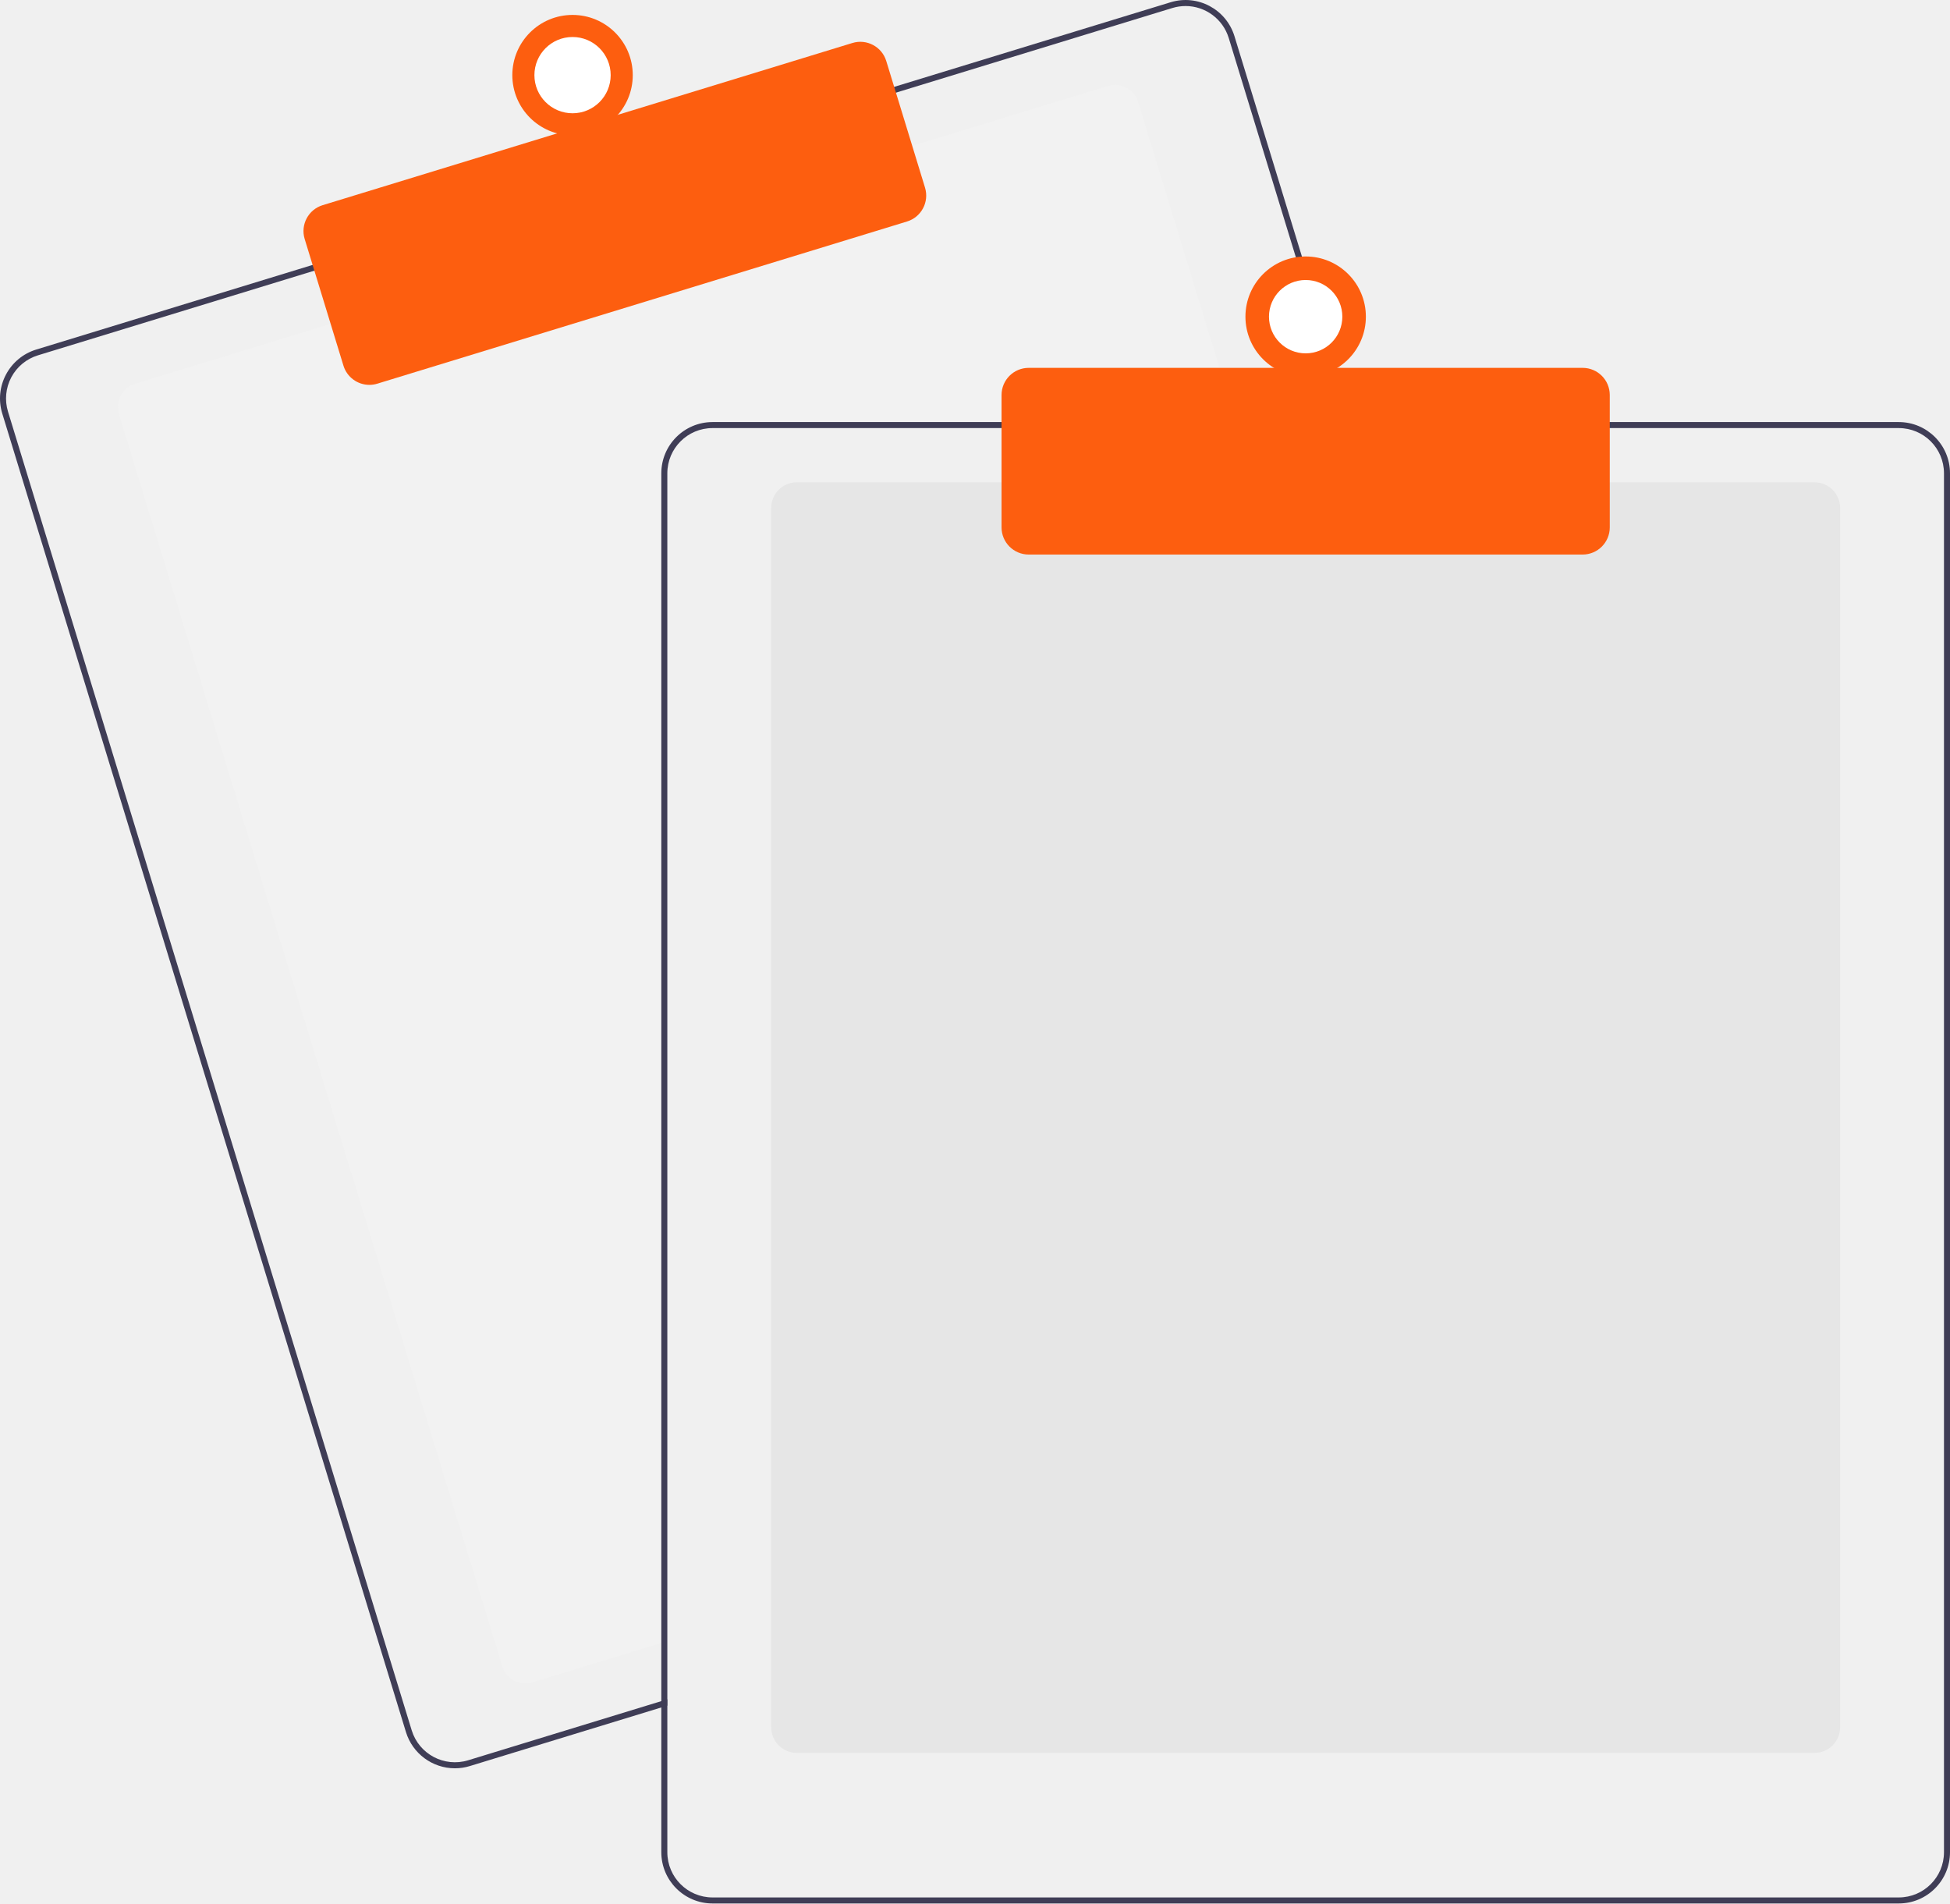
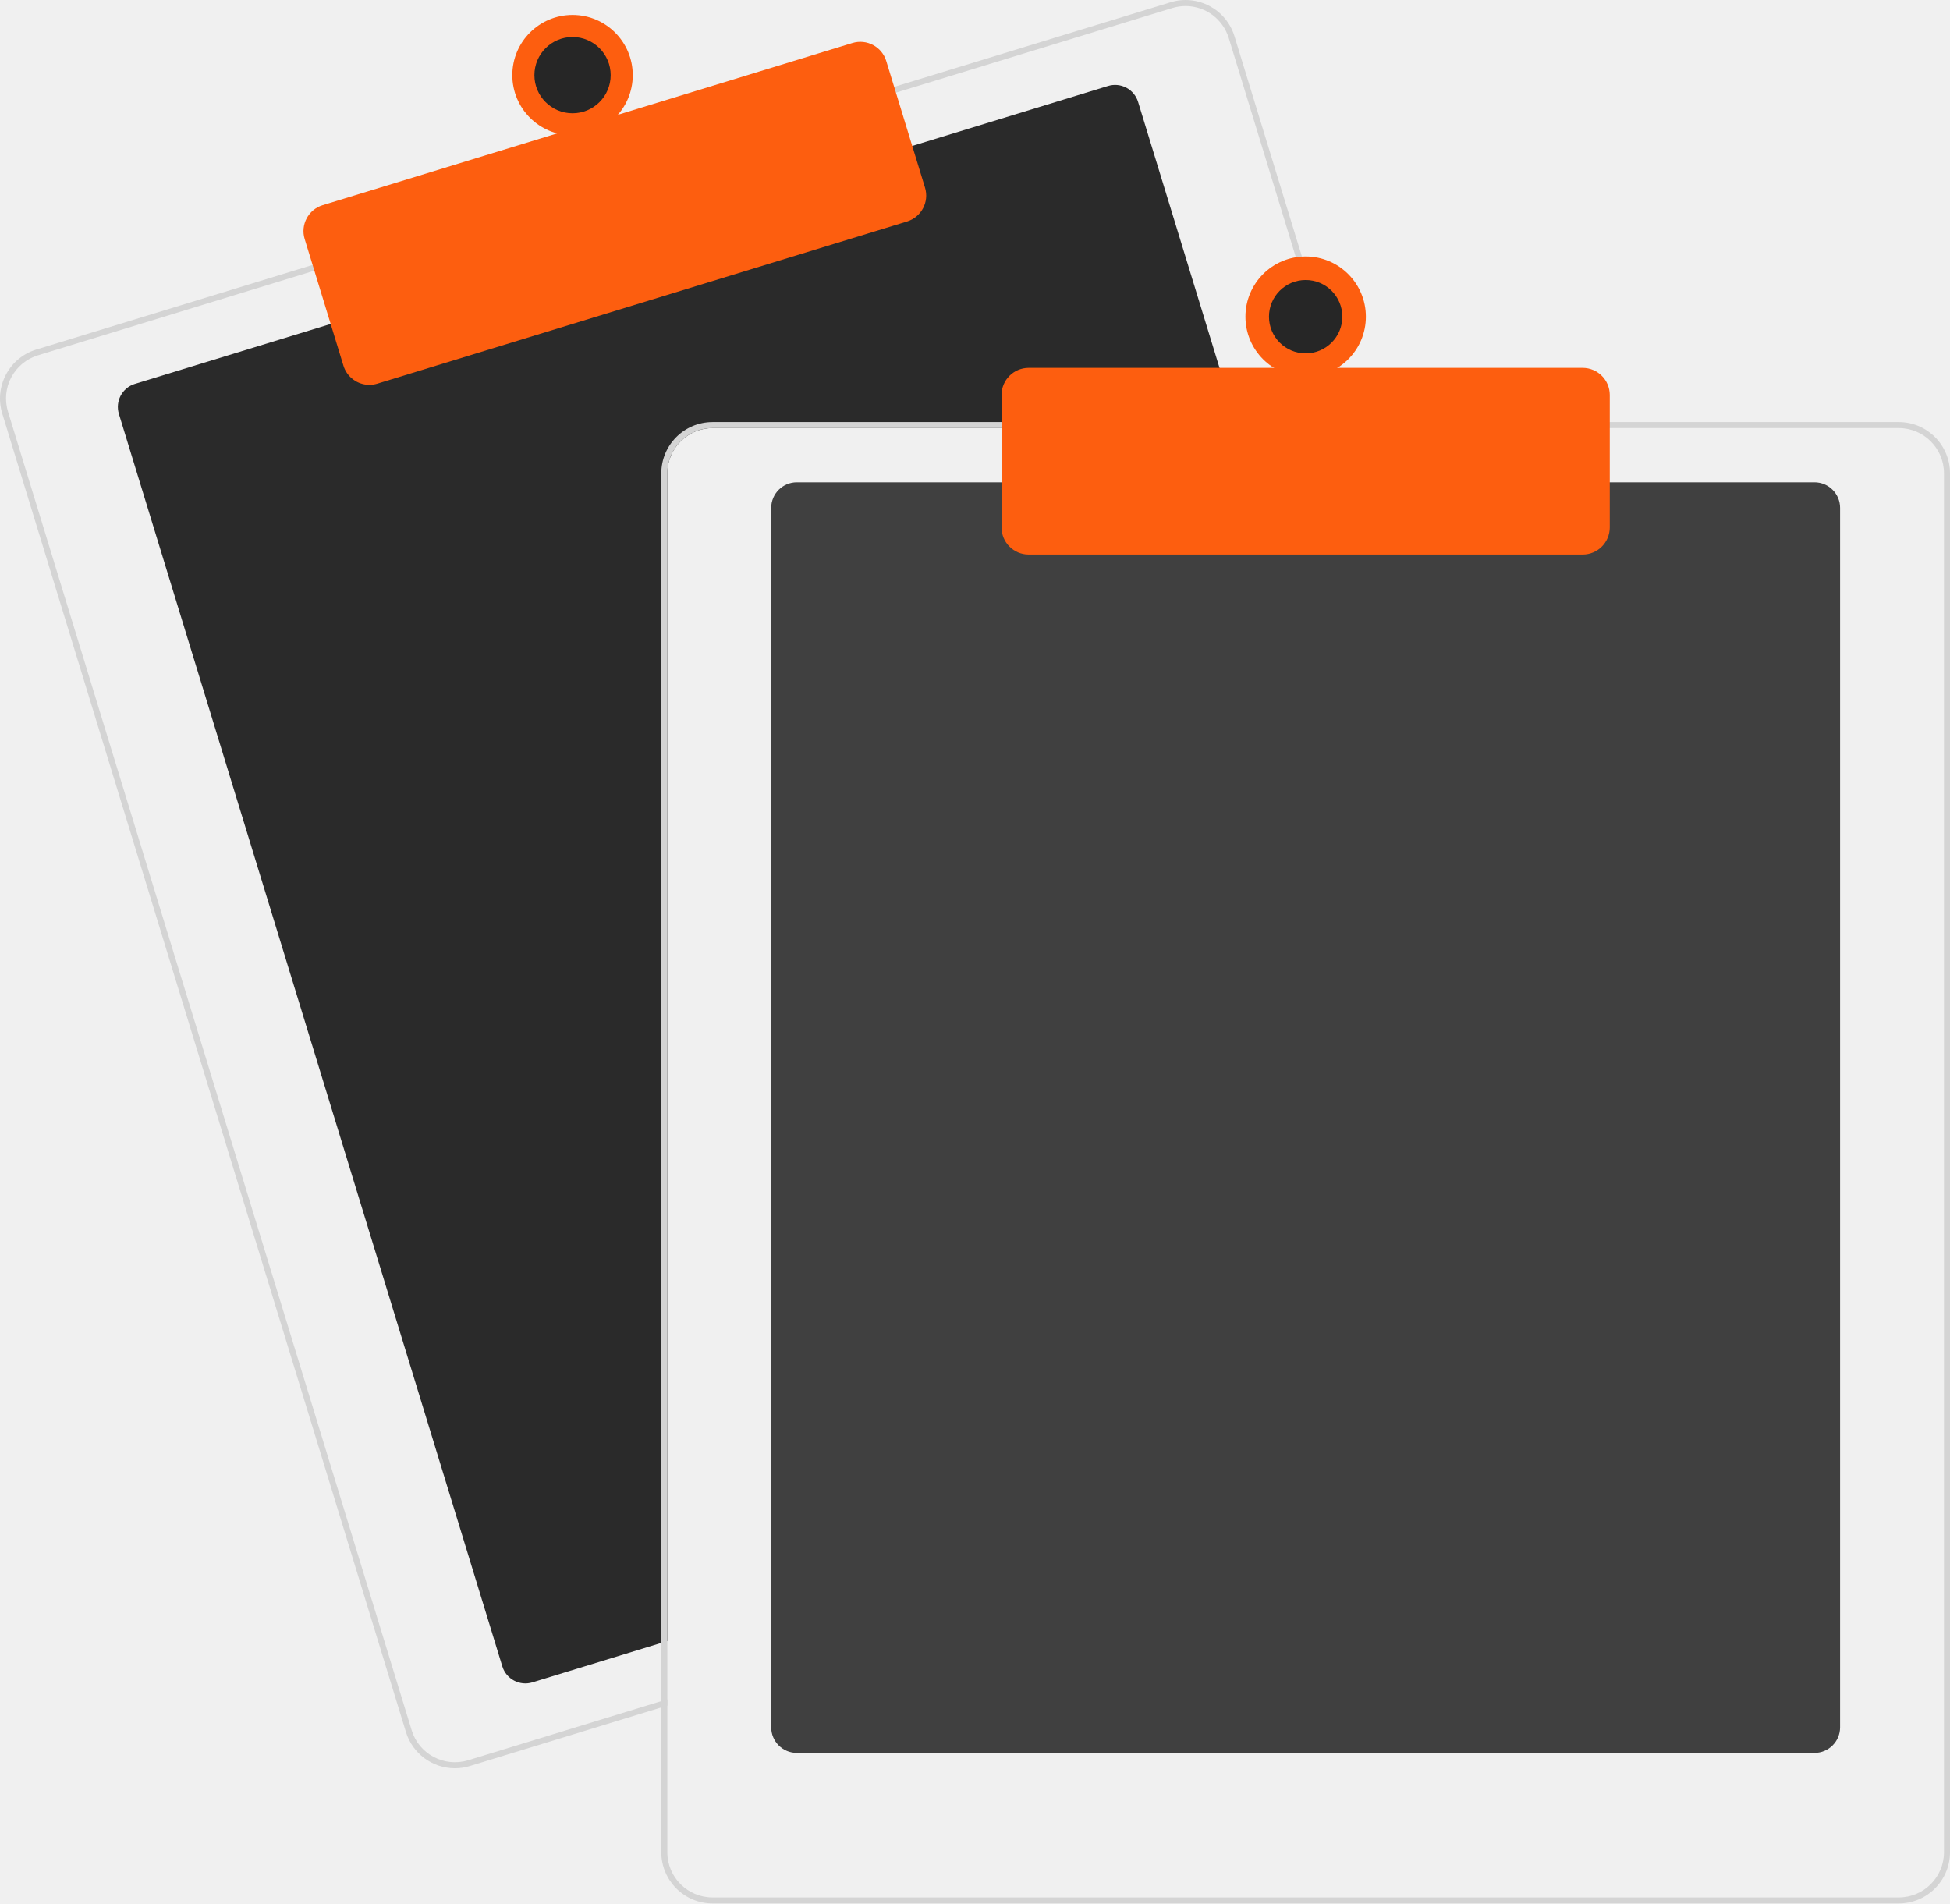
<svg xmlns="http://www.w3.org/2000/svg" data-name="Layer 1" viewBox="0 0 647.636 632.174">
-   <path d="M687.328,276.087H512.818a15.018,15.018,0,0,0-15,15v387.85l-2,.61-42.81,13.11a8.007,8.007,0,0,1-9.99-5.31L315.678,271.397a8.003,8.003,0,0,1,5.31-9.99l65.97-20.2,191.25-58.54,65.97-20.2a7.989,7.989,0,0,1,9.99,5.3l32.55,106.32Z" fill="#f2f2f2" transform="translate(-276.1819 -133.9131)" />
-   <path d="M725.408,274.087l-39.23-128.14a16.994,16.994,0,0,0-21.23-11.28l-92.75,28.39L380.958,221.607l-92.75,28.4a17.015,17.015,0,0,0-11.28,21.23l134.08,437.93a17.027,17.027,0,0,0,16.26,12.03,16.789,16.789,0,0,0,4.97-.75l63.58-19.46,2-.62v-2.09l-2,.61-64.17,19.65a15.015,15.015,0,0,1-18.73-9.95l-134.07-437.94a14.979,14.979,0,0,1,9.95-18.73l92.75-28.4,191.24-58.54,92.75-28.4a15.156,15.156,0,0,1,4.41-.66,15.015,15.015,0,0,1,14.32,10.61l39.05,127.56.62,2h2.08Z" fill="#3f3d56" transform="translate(-276.1819 -133.9131)" />
+   <path d="M687.328,276.087H512.818a15.018,15.018,0,0,0-15,15v387.85l-2,.61-42.81,13.11a8.007,8.007,0,0,1-9.99-5.31L315.678,271.397a8.003,8.003,0,0,1,5.31-9.99l65.97-20.2,191.25-58.54,65.97-20.2a7.989,7.989,0,0,1,9.99,5.3l32.55,106.32Z" fill="#2a2a2a" transform="translate(-276.1819 -133.9131)" />
+   <path d="M725.408,274.087l-39.23-128.14a16.994,16.994,0,0,0-21.23-11.28l-92.75,28.39L380.958,221.607l-92.75,28.4a17.015,17.015,0,0,0-11.28,21.23l134.08,437.93a17.027,17.027,0,0,0,16.26,12.03,16.789,16.789,0,0,0,4.97-.75l63.58-19.46,2-.62v-2.09l-2,.61-64.17,19.65a15.015,15.015,0,0,1-18.73-9.95l-134.07-437.94a14.979,14.979,0,0,1,9.95-18.73l92.75-28.4,191.24-58.54,92.75-28.4a15.156,15.156,0,0,1,4.41-.66,15.015,15.015,0,0,1,14.32,10.61l39.05,127.56.62,2h2.08Z" fill="#d4d4d4" transform="translate(-276.1819 -133.9131)" />
  <path d="M398.863,261.734a9.016,9.016,0,0,1-8.611-6.367l-12.88-42.072a8.999,8.999,0,0,1,5.971-11.24l175.939-53.864a9.009,9.009,0,0,1,11.241,5.971l12.88,42.072a9.01,9.01,0,0,1-5.971,11.241L401.492,261.339A8.976,8.976,0,0,1,398.863,261.734Z" fill="#FD5E0F" transform="translate(-276.1819 -133.9131)" />
  <circle cx="190.154" cy="24.955" fill="#FD5E0F" r="20" />
-   <circle cx="190.154" cy="24.955" fill="#fff" r="12.665" />
-   <path d="M878.818,716.087h-338a8.51,8.51,0,0,1-8.5-8.5v-405a8.51,8.51,0,0,1,8.5-8.5h338a8.51,8.51,0,0,1,8.5,8.5v405A8.51,8.51,0,0,1,878.818,716.087Z" fill="#e6e6e6" transform="translate(-276.1819 -133.9131)" />
-   <path d="M723.318,274.087h-210.5a17.024,17.024,0,0,0-17,17v407.8l2-.61v-407.19a15.018,15.018,0,0,1,15-15H723.938Zm183.5,0h-394a17.024,17.024,0,0,0-17,17v458a17.024,17.024,0,0,0,17,17h394a17.024,17.024,0,0,0,17-17v-458A17.024,17.024,0,0,0,906.818,274.087Zm15,475a15.018,15.018,0,0,1-15,15h-394a15.018,15.018,0,0,1-15-15v-458a15.018,15.018,0,0,1,15-15h394a15.018,15.018,0,0,1,15,15Z" fill="#3f3d56" transform="translate(-276.1819 -133.9131)" />
+   <circle cx="190.154" cy="24.955" fill="#262626" r="12.665" />
+   <path d="M878.818,716.087h-338a8.51,8.51,0,0,1-8.5-8.5v-405a8.51,8.51,0,0,1,8.5-8.5h338a8.51,8.51,0,0,1,8.5,8.5v405A8.51,8.51,0,0,1,878.818,716.087Z" fill="#404040" transform="translate(-276.1819 -133.9131)" />
+   <path d="M723.318,274.087h-210.5a17.024,17.024,0,0,0-17,17v407.8l2-.61v-407.19a15.018,15.018,0,0,1,15-15H723.938Zm183.5,0h-394a17.024,17.024,0,0,0-17,17v458a17.024,17.024,0,0,0,17,17h394a17.024,17.024,0,0,0,17-17v-458A17.024,17.024,0,0,0,906.818,274.087Zm15,475a15.018,15.018,0,0,1-15,15h-394a15.018,15.018,0,0,1-15-15v-458a15.018,15.018,0,0,1,15-15h394a15.018,15.018,0,0,1,15,15Z" fill="#d4d4d4" transform="translate(-276.1819 -133.9131)" />
  <path d="M801.818,318.087h-184a9.01,9.01,0,0,1-9-9v-44a9.01,9.01,0,0,1,9-9h184a9.01,9.01,0,0,1,9,9v44A9.01,9.01,0,0,1,801.818,318.087Z" fill="#FD5E0F" transform="translate(-276.1819 -133.9131)" />
  <circle cx="433.636" cy="105.174" fill="#FD5E0F" r="20" />
-   <circle cx="433.636" cy="105.174" fill="#fff" r="12.182" />
+   <circle cx="433.636" cy="105.174" fill="#262626" r="12.182" />
</svg>
